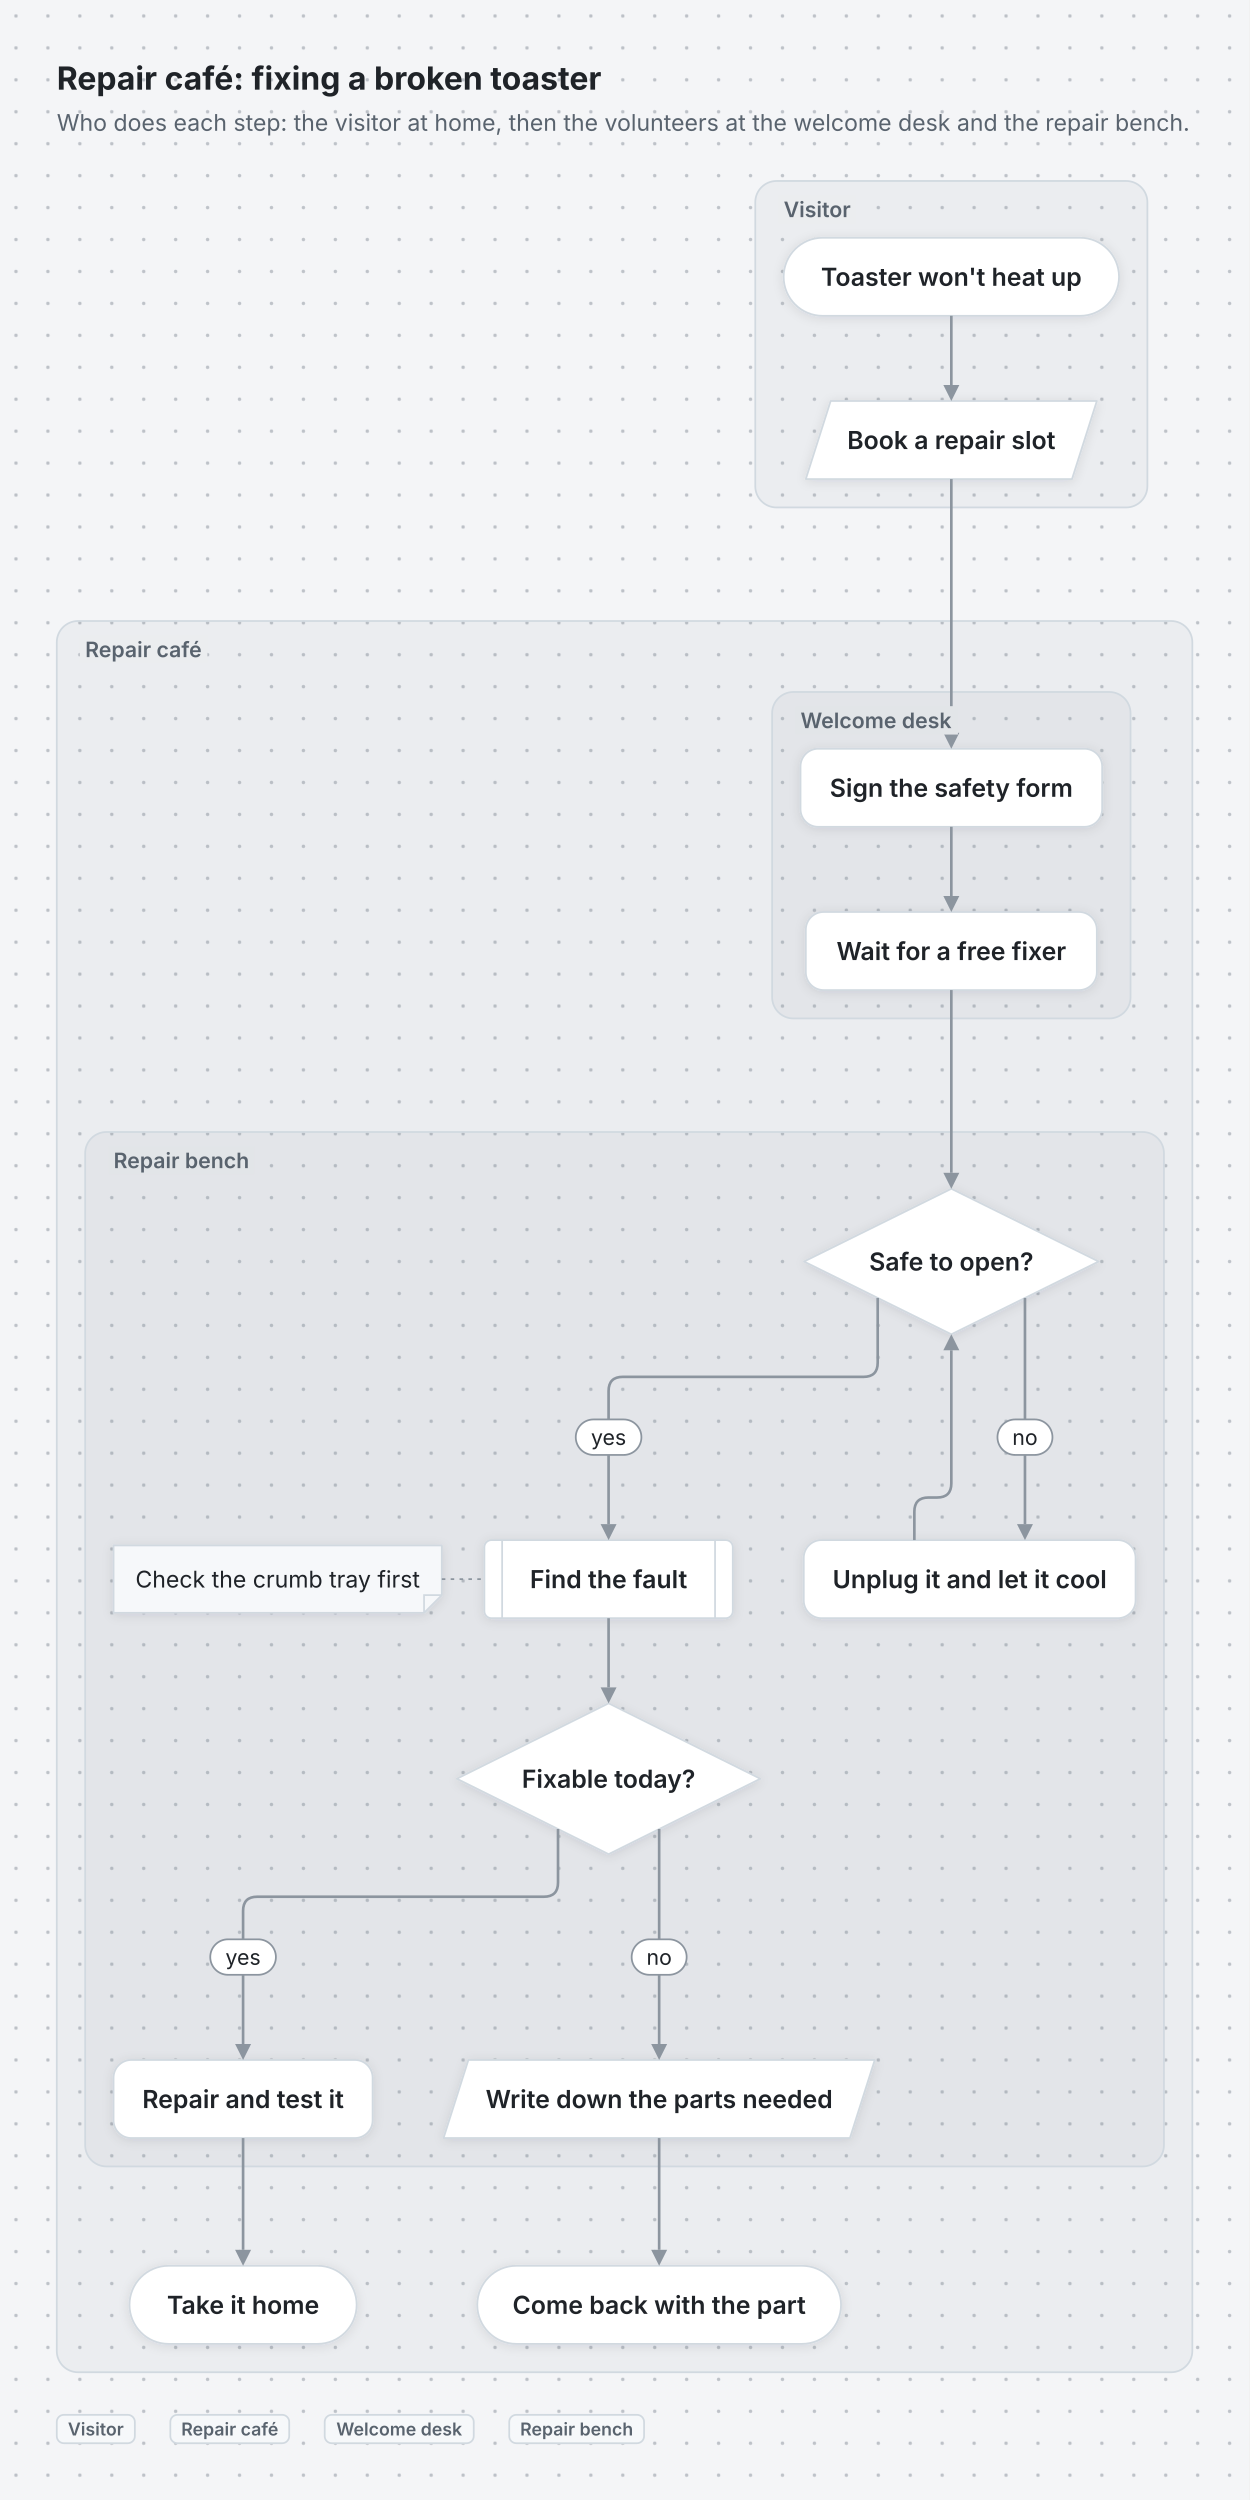
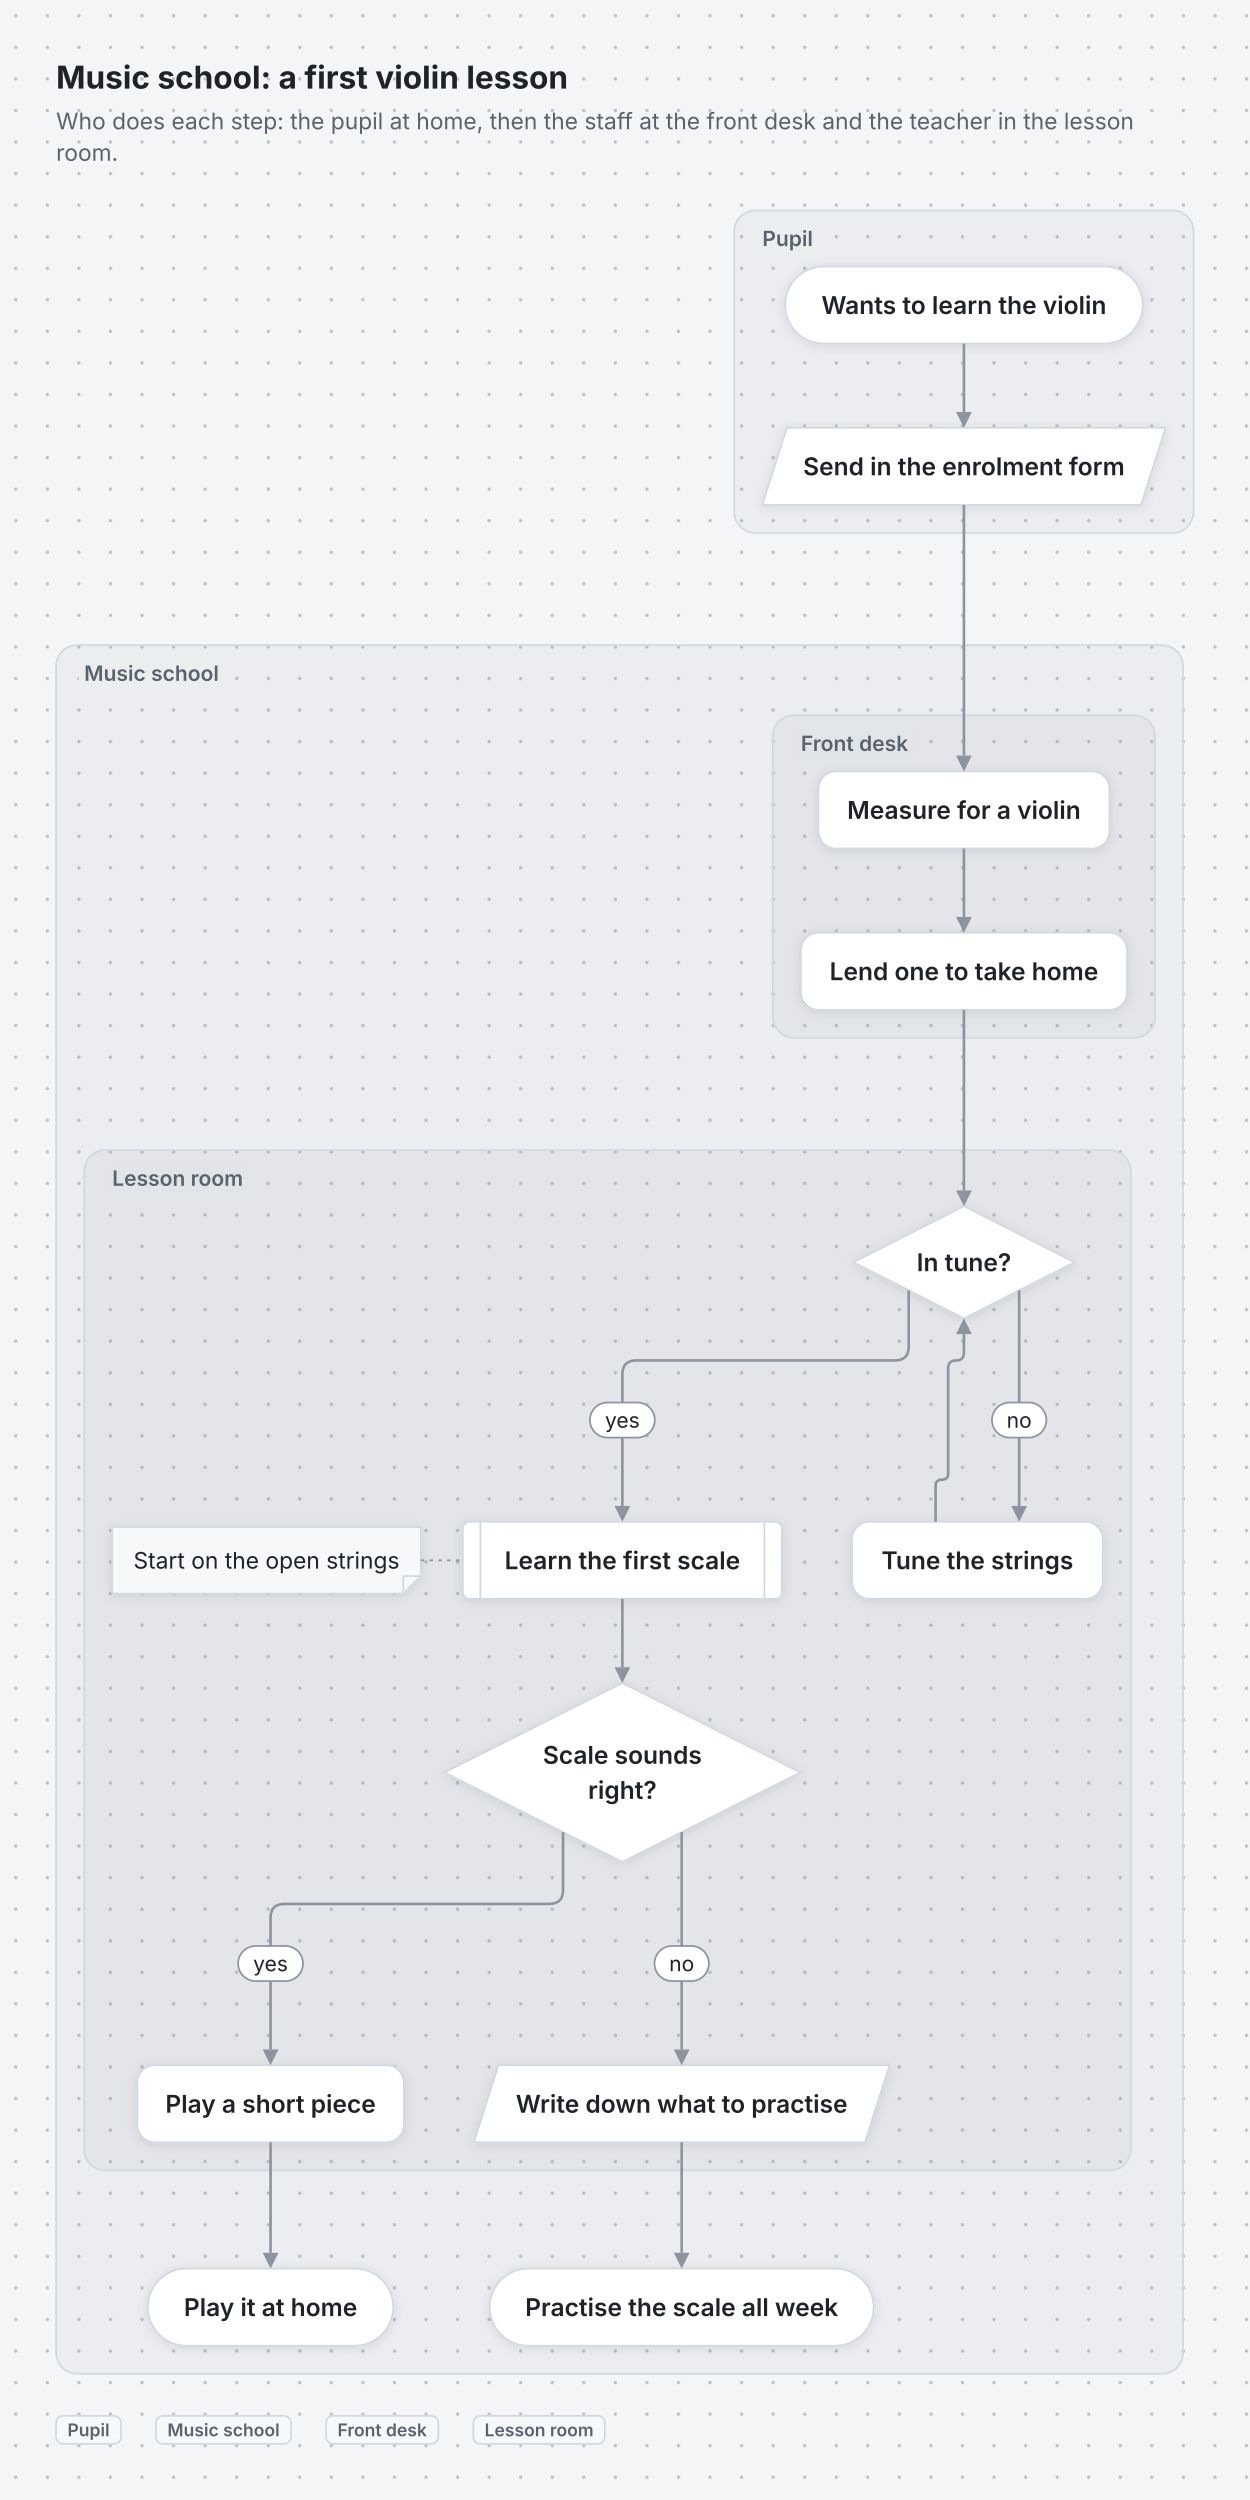
- <svg xmlns="http://www.w3.org/2000/svg" width="704" height="1409" viewBox="0 0 704 1409">
+ <svg xmlns="http://www.w3.org/2000/svg" width="713" height="1426" viewBox="0 0 713 1426">
  <defs>
    <pattern id="structa-grid-light" width="18" height="18" patternUnits="userSpaceOnUse">
      <circle cx="9" cy="9" r="1" fill="#8c959f" fill-opacity="0.5" />
    </pattern>
    <filter id="structa-shadow-light" x="-20%" y="-30%" width="140%" height="170%">
      <feDropShadow dx="0" dy="1" stdDeviation="3" flood-color="#1f2328" flood-opacity="0.1" />
    </filter>
  </defs>
-   <rect width="704" height="1409" fill="#f4f5f7" />
-   <rect width="704" height="1409" fill="url(#structa-grid-light)" />
+   <rect width="713" height="1426" fill="#f4f5f7" />
+   <rect width="713" height="1426" fill="url(#structa-grid-light)" />
  <g class="title">
-     <text x="32" y="50.55" font-family="Structa Inter, Inter, sans-serif" font-size="18" font-weight="700" fill="#1f2328">Repair café: fixing a broken toaster</text>
+     <text x="32" y="50.55" font-family="Structa Inter, Inter, sans-serif" font-size="18" font-weight="700" fill="#1f2328">Music school: a first violin lesson</text>
  </g>
  <g class="description">
-     <text x="32" y="73.73" font-family="Structa Inter, Inter, sans-serif" font-size="13" font-weight="400" fill="#59636e">Who does each step: the visitor at home, then the volunteers at the welcome desk and the repair bench.</text>
+     <text x="32" y="73.73" font-family="Structa Inter, Inter, sans-serif" font-size="13" font-weight="400" fill="#59636e">Who does each step: the pupil at home, then the staff at the front desk and the teacher in the lesson</text>
+     <text x="32" y="91.73" font-family="Structa Inter, Inter, sans-serif" font-size="13" font-weight="400" fill="#59636e">room.</text>
  </g>
-   <g class="area" data-area="visitor">
-     <rect class="area-box" x="425.67" y="102" width="221" height="184" rx="12" fill="#818b98" fill-opacity="0.08" stroke="#d1d9e0" stroke-width="1" />
+   <g class="area" data-area="pupil">
+     <rect class="area-box" x="418.83" y="120" width="262" height="184" rx="12" fill="#818b98" fill-opacity="0.08" stroke="#d1d9e0" stroke-width="1" />
  </g>
-   <g class="area" data-area="cafe">
-     <rect class="area-box" x="32" y="350" width="640" height="987" rx="12" fill="#818b98" fill-opacity="0.08" stroke="#d1d9e0" stroke-width="1" />
+   <g class="area" data-area="school">
+     <rect class="area-box" x="32" y="368" width="642.83" height="986" rx="12" fill="#818b98" fill-opacity="0.08" stroke="#d1d9e0" stroke-width="1" />
  </g>
-   <g class="area" data-area="desk" data-parent="cafe">
-     <rect class="area-box" x="435.17" y="390" width="202" height="184" rx="12" fill="#818b98" fill-opacity="0.08" stroke="#d1d9e0" stroke-width="1" />
+   <g class="area" data-area="desk" data-parent="school">
+     <rect class="area-box" x="440.83" y="408" width="218" height="184" rx="12" fill="#818b98" fill-opacity="0.08" stroke="#d1d9e0" stroke-width="1" />
  </g>
-   <g class="area" data-area="bench" data-parent="cafe">
-     <rect class="area-box" x="48" y="638" width="608" height="583" rx="12" fill="#818b98" fill-opacity="0.08" stroke="#d1d9e0" stroke-width="1" />
+   <g class="area" data-area="room" data-parent="school">
+     <rect class="area-box" x="48" y="656" width="597" height="582" rx="12" fill="#818b98" fill-opacity="0.08" stroke="#d1d9e0" stroke-width="1" />
  </g>
-   <g class="card" data-id="broken" data-kind="start" data-area="visitor">
-     <rect class="outline" x="441.67" y="134" width="189" height="44" rx="22" fill="#ffffff" stroke="#d1d9e0" stroke-width="1" filter="url(#structa-shadow-light)" />
-     <text x="536.17" y="161.09" font-family="Structa Inter, Inter, sans-serif" font-size="14" font-weight="600" fill="#1f2328" text-anchor="middle">Toaster won't heat up</text>
+   <g class="card" data-id="keen" data-kind="start" data-area="pupil">
+     <rect class="outline" x="447.83" y="152" width="204" height="44" rx="22" fill="#ffffff" stroke="#d1d9e0" stroke-width="1" filter="url(#structa-shadow-light)" />
+     <text x="549.83" y="179.09" font-family="Structa Inter, Inter, sans-serif" font-size="14" font-weight="600" fill="#1f2328" text-anchor="middle">Wants to learn the violin</text>
  </g>
-   <g class="card" data-id="book" data-kind="io" data-area="visitor">
-     <path class="outline" d="M468.17 226 L618.17 226 L604.17 270 L454.17 270 Z" fill="#ffffff" stroke="#d1d9e0" stroke-width="1" filter="url(#structa-shadow-light)" stroke-linejoin="round" />
-     <text x="536.17" y="253.09" font-family="Structa Inter, Inter, sans-serif" font-size="14" font-weight="600" fill="#1f2328" text-anchor="middle">Book a repair slot</text>
+   <g class="card" data-id="form" data-kind="io" data-area="pupil">
+     <path class="outline" d="M448.83 244 L664.83 244 L650.83 288 L434.83 288 Z" fill="#ffffff" stroke="#d1d9e0" stroke-width="1" filter="url(#structa-shadow-light)" stroke-linejoin="round" />
+     <text x="549.83" y="271.09" font-family="Structa Inter, Inter, sans-serif" font-size="14" font-weight="600" fill="#1f2328" text-anchor="middle">Send in the enrolment form</text>
  </g>
-   <g class="card" data-id="sign" data-kind="step" data-area="desk">
-     <rect class="outline" x="451.17" y="422" width="170" height="44" rx="10" fill="#ffffff" stroke="#d1d9e0" stroke-width="1" filter="url(#structa-shadow-light)" />
-     <text x="536.17" y="449.09" font-family="Structa Inter, Inter, sans-serif" font-size="14" font-weight="600" fill="#1f2328" text-anchor="middle">Sign the safety form</text>
+   <g class="card" data-id="measure" data-kind="step" data-area="desk">
+     <rect class="outline" x="466.83" y="440" width="166" height="44" rx="10" fill="#ffffff" stroke="#d1d9e0" stroke-width="1" filter="url(#structa-shadow-light)" />
+     <text x="549.83" y="467.09" font-family="Structa Inter, Inter, sans-serif" font-size="14" font-weight="600" fill="#1f2328" text-anchor="middle">Measure for a violin</text>
  </g>
-   <g class="card" data-id="queue" data-kind="step" data-area="desk">
-     <rect class="outline" x="454.17" y="514" width="164" height="44" rx="10" fill="#ffffff" stroke="#d1d9e0" stroke-width="1" filter="url(#structa-shadow-light)" />
-     <text x="536.17" y="541.09" font-family="Structa Inter, Inter, sans-serif" font-size="14" font-weight="600" fill="#1f2328" text-anchor="middle">Wait for a free fixer</text>
+   <g class="card" data-id="lend" data-kind="step" data-area="desk">
+     <rect class="outline" x="456.83" y="532" width="186" height="44" rx="10" fill="#ffffff" stroke="#d1d9e0" stroke-width="1" filter="url(#structa-shadow-light)" />
+     <text x="549.83" y="559.09" font-family="Structa Inter, Inter, sans-serif" font-size="14" font-weight="600" fill="#1f2328" text-anchor="middle">Lend one to take home</text>
  </g>
-   <g class="card" data-id="safe" data-kind="decision" data-area="bench">
-     <path class="outline" d="M536.17 670 L619.17 711 L536.17 752 L453.17 711 Z" fill="#ffffff" stroke="#d1d9e0" stroke-width="1" filter="url(#structa-shadow-light)" stroke-linejoin="round" />
-     <text x="536.17" y="716.09" font-family="Structa Inter, Inter, sans-serif" font-size="14" font-weight="600" fill="#1f2328" text-anchor="middle">Safe to open?</text>
+   <g class="card" data-id="tuned" data-kind="decision" data-area="room">
+     <path class="outline" d="M549.83 688 L612.83 720 L549.83 752 L486.83 720 Z" fill="#ffffff" stroke="#d1d9e0" stroke-width="1" filter="url(#structa-shadow-light)" stroke-linejoin="round" />
+     <text x="549.83" y="725.09" font-family="Structa Inter, Inter, sans-serif" font-size="14" font-weight="600" fill="#1f2328" text-anchor="middle">In tune?</text>
  </g>
-   <g class="card" data-id="unplug" data-kind="step" data-area="bench">
-     <rect class="outline" x="453" y="868" width="187" height="44" rx="10" fill="#ffffff" stroke="#d1d9e0" stroke-width="1" filter="url(#structa-shadow-light)" />
-     <text x="546.5" y="895.09" font-family="Structa Inter, Inter, sans-serif" font-size="14" font-weight="600" fill="#1f2328" text-anchor="middle">Unplug it and let it cool</text>
+   <g class="card" data-id="tune" data-kind="step" data-area="room">
+     <rect class="outline" x="486" y="868" width="143" height="44" rx="10" fill="#ffffff" stroke="#d1d9e0" stroke-width="1" filter="url(#structa-shadow-light)" />
+     <text x="557.5" y="895.09" font-family="Structa Inter, Inter, sans-serif" font-size="14" font-weight="600" fill="#1f2328" text-anchor="middle">Tune the strings</text>
  </g>
-   <g class="card" data-id="fault" data-kind="subprocess" data-area="bench">
-     <rect class="outline" x="273" y="868" width="140" height="44" rx="4" fill="#ffffff" stroke="#d1d9e0" stroke-width="1" filter="url(#structa-shadow-light)" />
-     <path class="marks" d="M283 868 L283 912 M403 868 L403 912" fill="none" stroke="#d1d9e0" stroke-width="1" />
-     <text x="343" y="895.09" font-family="Structa Inter, Inter, sans-serif" font-size="14" font-weight="600" fill="#1f2328" text-anchor="middle">Find the fault</text>
+   <g class="card" data-id="scale" data-kind="subprocess" data-area="room">
+     <rect class="outline" x="264" y="868" width="182" height="44" rx="4" fill="#ffffff" stroke="#d1d9e0" stroke-width="1" filter="url(#structa-shadow-light)" />
+     <path class="marks" d="M274 868 L274 912 M436 868 L436 912" fill="none" stroke="#d1d9e0" stroke-width="1" />
+     <text x="355" y="895.09" font-family="Structa Inter, Inter, sans-serif" font-size="14" font-weight="600" fill="#1f2328" text-anchor="middle">Learn the first scale</text>
  </g>
-   <g class="card" data-id="fixable" data-kind="decision" data-area="bench">
-     <path class="outline" d="M343 960 L428.5 1002.5 L343 1045 L257.5 1002.5 Z" fill="#ffffff" stroke="#d1d9e0" stroke-width="1" filter="url(#structa-shadow-light)" stroke-linejoin="round" />
-     <text x="343" y="1007.59" font-family="Structa Inter, Inter, sans-serif" font-size="14" font-weight="600" fill="#1f2328" text-anchor="middle">Fixable today?</text>
+   <g class="card" data-id="sounds" data-kind="decision" data-area="room">
+     <path class="outline" d="M355 960 L456.5 1011 L355 1062 L253.5 1011 Z" fill="#ffffff" stroke="#d1d9e0" stroke-width="1" filter="url(#structa-shadow-light)" stroke-linejoin="round" />
+     <text x="355" y="1006.09" font-family="Structa Inter, Inter, sans-serif" font-size="14" font-weight="600" fill="#1f2328" text-anchor="middle">Scale sounds</text>
+     <text x="355" y="1026.09" font-family="Structa Inter, Inter, sans-serif" font-size="14" font-weight="600" fill="#1f2328" text-anchor="middle">right?</text>
  </g>
-   <g class="card" data-id="repair" data-kind="step" data-area="bench">
-     <rect class="outline" x="64" y="1161" width="146" height="44" rx="10" fill="#ffffff" stroke="#d1d9e0" stroke-width="1" filter="url(#structa-shadow-light)" />
-     <text x="137" y="1188.09" font-family="Structa Inter, Inter, sans-serif" font-size="14" font-weight="600" fill="#1f2328" text-anchor="middle">Repair and test it</text>
+   <g class="card" data-id="piece" data-kind="step" data-area="room">
+     <rect class="outline" x="78.33" y="1178" width="152" height="44" rx="10" fill="#ffffff" stroke="#d1d9e0" stroke-width="1" filter="url(#structa-shadow-light)" />
+     <text x="154.33" y="1205.09" font-family="Structa Inter, Inter, sans-serif" font-size="14" font-weight="600" fill="#1f2328" text-anchor="middle">Play a short piece</text>
  </g>
-   <g class="card" data-id="parts" data-kind="io" data-area="bench">
-     <path class="outline" d="M264 1161 L493 1161 L479 1205 L250 1205 Z" fill="#ffffff" stroke="#d1d9e0" stroke-width="1" filter="url(#structa-shadow-light)" stroke-linejoin="round" />
-     <text x="371.5" y="1188.09" font-family="Structa Inter, Inter, sans-serif" font-size="14" font-weight="600" fill="#1f2328" text-anchor="middle">Write down the parts needed</text>
+   <g class="card" data-id="notes" data-kind="io" data-area="room">
+     <path class="outline" d="M284.33 1178 L507.33 1178 L493.33 1222 L270.33 1222 Z" fill="#ffffff" stroke="#d1d9e0" stroke-width="1" filter="url(#structa-shadow-light)" stroke-linejoin="round" />
+     <text x="388.83" y="1205.09" font-family="Structa Inter, Inter, sans-serif" font-size="14" font-weight="600" fill="#1f2328" text-anchor="middle">Write down what to practise</text>
  </g>
-   <g class="card" data-id="home" data-kind="end" data-area="cafe">
-     <rect class="outline" x="73" y="1277" width="128" height="44" rx="22" fill="#ffffff" stroke="#d1d9e0" stroke-width="1" filter="url(#structa-shadow-light)" />
-     <text x="137" y="1304.09" font-family="Structa Inter, Inter, sans-serif" font-size="14" font-weight="600" fill="#1f2328" text-anchor="middle">Take it home</text>
+   <g class="card" data-id="home" data-kind="end" data-area="school">
+     <rect class="outline" x="84.33" y="1294" width="140" height="44" rx="22" fill="#ffffff" stroke="#d1d9e0" stroke-width="1" filter="url(#structa-shadow-light)" />
+     <text x="154.33" y="1321.09" font-family="Structa Inter, Inter, sans-serif" font-size="14" font-weight="600" fill="#1f2328" text-anchor="middle">Play it at home</text>
  </g>
-   <g class="card" data-id="later" data-kind="end" data-area="cafe">
-     <rect class="outline" x="269" y="1277" width="205" height="44" rx="22" fill="#ffffff" stroke="#d1d9e0" stroke-width="1" filter="url(#structa-shadow-light)" />
-     <text x="371.5" y="1304.09" font-family="Structa Inter, Inter, sans-serif" font-size="14" font-weight="600" fill="#1f2328" text-anchor="middle">Come back with the part</text>
+   <g class="card" data-id="later" data-kind="end" data-area="school">
+     <rect class="outline" x="279.33" y="1294" width="219" height="44" rx="22" fill="#ffffff" stroke="#d1d9e0" stroke-width="1" filter="url(#structa-shadow-light)" />
+     <text x="388.83" y="1321.09" font-family="Structa Inter, Inter, sans-serif" font-size="14" font-weight="600" fill="#1f2328" text-anchor="middle">Practise the scale all week</text>
  </g>
-   <g class="card" data-id="tip" data-kind="note" data-area="bench">
-     <path class="outline" d="M64 871 L249 871 L249 899 L239 909 L64 909 Z" fill="#f6f8fa" stroke="#d1d9e0" stroke-width="1" filter="url(#structa-shadow-light)" stroke-linejoin="round" />
-     <path class="marks" d="M239 909 L239 899 L249 899" fill="none" stroke="#d1d9e0" stroke-width="1" />
-     <text x="156.5" y="894.73" font-family="Structa Inter, Inter, sans-serif" font-size="13" font-weight="400" fill="#1f2328" text-anchor="middle">Check the crumb tray first</text>
+   <g class="card" data-id="tip" data-kind="note" data-area="room">
+     <path class="outline" d="M64 871 L240 871 L240 899 L230 909 L64 909 Z" fill="#f6f8fa" stroke="#d1d9e0" stroke-width="1" filter="url(#structa-shadow-light)" stroke-linejoin="round" />
+     <path class="marks" d="M230 909 L230 899 L240 899" fill="none" stroke="#d1d9e0" stroke-width="1" />
+     <text x="152" y="894.73" font-family="Structa Inter, Inter, sans-serif" font-size="13" font-weight="400" fill="#1f2328" text-anchor="middle">Start on the open strings</text>
  </g>
-   <g class="connector" data-kind="note" data-from="tip" data-to="fault">
-     <path d="M249 890 L273 890" fill="none" stroke="#8c959f" stroke-width="1" stroke-dasharray="2 3" />
+   <g class="connector" data-kind="note" data-from="tip" data-to="scale">
+     <path d="M240 890 L264 890" fill="none" stroke="#8c959f" stroke-width="1" stroke-dasharray="2 3" />
  </g>
-   <g class="line" data-id="edges[0]" data-kind="flow" data-from="broken" data-to="book">
-     <path d="M536.17 178 L536.17 217" fill="none" stroke="#8c959f" stroke-width="1.5" stroke-linejoin="round" />
-     <path d="M536.17 226 L531.67 217 L540.67 217 Z" fill="#8c959f" />
+   <g class="line" data-id="edges[0]" data-kind="flow" data-from="keen" data-to="form">
+     <path d="M549.83 196 L549.83 235" fill="none" stroke="#8c959f" stroke-width="1.5" stroke-linejoin="round" />
+     <path d="M549.83 244 L545.33 235 L554.33 235 Z" fill="#8c959f" />
  </g>
-   <g class="line" data-id="edges[1]" data-kind="flow" data-from="book" data-to="sign">
-     <path d="M536.17 270 L536.17 413" fill="none" stroke="#8c959f" stroke-width="1.5" stroke-linejoin="round" />
-     <path d="M536.17 422 L531.67 413 L540.67 413 Z" fill="#8c959f" />
+   <g class="line" data-id="edges[1]" data-kind="flow" data-from="form" data-to="measure">
+     <path d="M549.83 288 L549.83 431" fill="none" stroke="#8c959f" stroke-width="1.5" stroke-linejoin="round" />
+     <path d="M549.83 440 L545.33 431 L554.33 431 Z" fill="#8c959f" />
  </g>
-   <g class="line" data-id="edges[2]" data-kind="flow" data-from="sign" data-to="queue">
-     <path d="M536.17 466 L536.17 505" fill="none" stroke="#8c959f" stroke-width="1.5" stroke-linejoin="round" />
-     <path d="M536.17 514 L531.67 505 L540.67 505 Z" fill="#8c959f" />
+   <g class="line" data-id="edges[2]" data-kind="flow" data-from="measure" data-to="lend">
+     <path d="M549.83 484 L549.83 523" fill="none" stroke="#8c959f" stroke-width="1.5" stroke-linejoin="round" />
+     <path d="M549.83 532 L545.33 523 L554.33 523 Z" fill="#8c959f" />
  </g>
-   <g class="line" data-id="edges[3]" data-kind="flow" data-from="queue" data-to="safe">
-     <path d="M536.17 558 L536.17 661" fill="none" stroke="#8c959f" stroke-width="1.5" stroke-linejoin="round" />
-     <path d="M536.17 670 L531.67 661 L540.67 661 Z" fill="#8c959f" />
+   <g class="line" data-id="edges[3]" data-kind="flow" data-from="lend" data-to="tuned">
+     <path d="M549.83 576 L549.83 679" fill="none" stroke="#8c959f" stroke-width="1.5" stroke-linejoin="round" />
+     <path d="M549.83 688 L545.33 679 L554.33 679 Z" fill="#8c959f" />
  </g>
-   <g class="line" data-id="edges[4]" data-kind="flow" data-from="safe" data-to="fault">
-     <path d="M494.67 731.5 L494.67 768 Q494.67 776 486.67 776 L351 776 Q343 776 343 784 L343 859" fill="none" stroke="#8c959f" stroke-width="1.5" stroke-linejoin="round" />
-     <path d="M343 868 L338.5 859 L347.5 859 Z" fill="#8c959f" />
+   <g class="line" data-id="edges[4]" data-kind="flow" data-from="tuned" data-to="scale">
+     <path d="M518.33 736 L518.33 768 Q518.33 776 510.33 776 L363 776 Q355 776 355 784 L355 859" fill="none" stroke="#8c959f" stroke-width="1.5" stroke-linejoin="round" />
+     <path d="M355 868 L350.5 859 L359.5 859 Z" fill="#8c959f" />
  </g>
-   <g class="line" data-id="edges[5]" data-kind="flow" data-from="safe" data-to="unplug">
-     <path d="M577.67 731.5 L577.67 859" fill="none" stroke="#8c959f" stroke-width="1.5" stroke-linejoin="round" />
-     <path d="M577.67 868 L573.17 859 L582.17 859 Z" fill="#8c959f" />
+   <g class="line" data-id="edges[5]" data-kind="flow" data-from="tuned" data-to="tune">
+     <path d="M581.33 736 L581.33 859" fill="none" stroke="#8c959f" stroke-width="1.5" stroke-linejoin="round" />
+     <path d="M581.33 868 L576.83 859 L585.83 859 Z" fill="#8c959f" />
  </g>
-   <g class="line" data-id="edges[6]" data-kind="flow" data-from="unplug" data-to="safe">
-     <path d="M515.33 868 L515.33 852 Q515.33 844 523.33 844 L528.17 844 Q536.17 844 536.17 836 L536.17 761" fill="none" stroke="#8c959f" stroke-width="1.5" stroke-linejoin="round" />
-     <path d="M536.17 752 L540.67 761 L531.67 761 Z" fill="#8c959f" />
+   <g class="line" data-id="edges[6]" data-kind="flow" data-from="tune" data-to="tuned">
+     <path d="M533.67 868 L533.67 847.58 Q533.67 844 537.25 844 L537.25 844 Q540.83 844 540.83 840.42 L540.83 780.5 Q540.83 776 545.33 776 L545.33 776 Q549.83 776 549.83 771.5 L549.83 761" fill="none" stroke="#8c959f" stroke-width="1.5" stroke-linejoin="round" />
+     <path d="M549.83 752 L554.33 761 L545.33 761 Z" fill="#8c959f" />
  </g>
-   <g class="line" data-id="edges[7]" data-kind="flow" data-from="fault" data-to="fixable">
-     <path d="M343 912 L343 951" fill="none" stroke="#8c959f" stroke-width="1.5" stroke-linejoin="round" />
-     <path d="M343 960 L338.5 951 L347.5 951 Z" fill="#8c959f" />
+   <g class="line" data-id="edges[7]" data-kind="flow" data-from="scale" data-to="sounds">
+     <path d="M355 912 L355 951" fill="none" stroke="#8c959f" stroke-width="1.5" stroke-linejoin="round" />
+     <path d="M355 960 L350.5 951 L359.5 951 Z" fill="#8c959f" />
  </g>
-   <g class="line" data-id="edges[8]" data-kind="flow" data-from="fixable" data-to="repair">
-     <path d="M314.5 1030.83 L314.5 1061 Q314.5 1069 306.5 1069 L145 1069 Q137 1069 137 1077 L137 1152" fill="none" stroke="#8c959f" stroke-width="1.5" stroke-linejoin="round" />
-     <path d="M137 1161 L132.5 1152 L141.5 1152 Z" fill="#8c959f" />
+   <g class="line" data-id="edges[8]" data-kind="flow" data-from="sounds" data-to="piece">
+     <path d="M321.17 1045 L321.17 1078 Q321.17 1086 313.17 1086 L162.33 1086 Q154.33 1086 154.33 1094 L154.33 1169" fill="none" stroke="#8c959f" stroke-width="1.5" stroke-linejoin="round" />
+     <path d="M154.33 1178 L149.83 1169 L158.83 1169 Z" fill="#8c959f" />
  </g>
-   <g class="line" data-id="edges[9]" data-kind="flow" data-from="fixable" data-to="parts">
-     <path d="M371.5 1030.83 L371.5 1152" fill="none" stroke="#8c959f" stroke-width="1.5" stroke-linejoin="round" />
-     <path d="M371.5 1161 L367 1152 L376 1152 Z" fill="#8c959f" />
+   <g class="line" data-id="edges[9]" data-kind="flow" data-from="sounds" data-to="notes">
+     <path d="M388.83 1045 L388.83 1169" fill="none" stroke="#8c959f" stroke-width="1.5" stroke-linejoin="round" />
+     <path d="M388.83 1178 L384.33 1169 L393.33 1169 Z" fill="#8c959f" />
  </g>
-   <g class="line" data-id="edges[10]" data-kind="flow" data-from="repair" data-to="home">
-     <path d="M137 1205 L137 1268" fill="none" stroke="#8c959f" stroke-width="1.5" stroke-linejoin="round" />
-     <path d="M137 1277 L132.5 1268 L141.5 1268 Z" fill="#8c959f" />
+   <g class="line" data-id="edges[10]" data-kind="flow" data-from="piece" data-to="home">
+     <path d="M154.33 1222 L154.33 1285" fill="none" stroke="#8c959f" stroke-width="1.5" stroke-linejoin="round" />
+     <path d="M154.33 1294 L149.83 1285 L158.83 1285 Z" fill="#8c959f" />
  </g>
-   <g class="line" data-id="edges[11]" data-kind="flow" data-from="parts" data-to="later">
-     <path d="M371.5 1205 L371.5 1268" fill="none" stroke="#8c959f" stroke-width="1.5" stroke-linejoin="round" />
-     <path d="M371.5 1277 L367 1268 L376 1268 Z" fill="#8c959f" />
+   <g class="line" data-id="edges[11]" data-kind="flow" data-from="notes" data-to="later">
+     <path d="M388.83 1222 L388.83 1285" fill="none" stroke="#8c959f" stroke-width="1.5" stroke-linejoin="round" />
+     <path d="M388.83 1294 L384.33 1285 L393.33 1285 Z" fill="#8c959f" />
  </g>
  <g class="area-names">
-     <g class="area-name" data-area="visitor">
-       <rect x="438.67" y="110" width="43.91" height="16" fill="#ebedef" />
-       <text x="441.67" y="122.37" font-family="Structa Inter, Inter, sans-serif" font-size="12" font-weight="600" fill="#59636e">Visitor</text>
+     <g class="area-name" data-area="pupil">
+       <rect x="431.83" y="128" width="34.86" height="16" fill="#ebedef" />
+       <text x="434.83" y="140.37" font-family="Structa Inter, Inter, sans-serif" font-size="12" font-weight="600" fill="#59636e">Pupil</text>
    </g>
-     <g class="area-name" data-area="cafe">
-       <rect x="45" y="358" width="71.87" height="16" fill="#ebedef" />
-       <text x="48" y="370.37" font-family="Structa Inter, Inter, sans-serif" font-size="12" font-weight="600" fill="#59636e">Repair café</text>
+     <g class="area-name" data-area="school">
+       <rect x="45" y="376" width="82.85" height="16" fill="#ebedef" />
+       <text x="48" y="388.37" font-family="Structa Inter, Inter, sans-serif" font-size="12" font-weight="600" fill="#59636e">Music school</text>
    </g>
    <g class="area-name" data-area="desk">
-       <rect x="448.17" y="398" width="91.71" height="16" fill="#e2e5e8" />
-       <text x="451.17" y="410.37" font-family="Structa Inter, Inter, sans-serif" font-size="12" font-weight="600" fill="#59636e">Welcome desk</text>
+       <rect x="453.83" y="416" width="67.73" height="16" fill="#e2e5e8" />
+       <text x="456.83" y="428.37" font-family="Structa Inter, Inter, sans-serif" font-size="12" font-weight="600" fill="#59636e">Front desk</text>
    </g>
-     <g class="area-name" data-area="bench">
-       <rect x="61" y="646" width="82.49" height="16" fill="#e2e5e8" />
-       <text x="64" y="658.37" font-family="Structa Inter, Inter, sans-serif" font-size="12" font-weight="600" fill="#59636e">Repair bench</text>
+     <g class="area-name" data-area="room">
+       <rect x="61" y="664" width="80.92" height="16" fill="#e2e5e8" />
+       <text x="64" y="676.37" font-family="Structa Inter, Inter, sans-serif" font-size="12" font-weight="600" fill="#59636e">Lesson room</text>
    </g>
  </g>
  <g class="line-labels">
    <g class="line-label" data-line="edges[4]">
-       <rect x="324.5" y="800" width="37" height="20" rx="10" fill="#ffffff" stroke="#8c959f" stroke-width="1" />
-       <text x="343" y="814.37" font-family="Structa Inter, Inter, sans-serif" font-size="12" font-weight="400" fill="#1f2328" text-anchor="middle">yes</text>
+       <rect x="336.5" y="800" width="37" height="20" rx="10" fill="#ffffff" stroke="#8c959f" stroke-width="1" />
+       <text x="355" y="814.37" font-family="Structa Inter, Inter, sans-serif" font-size="12" font-weight="400" fill="#1f2328" text-anchor="middle">yes</text>
    </g>
    <g class="line-label" data-line="edges[5]">
-       <rect x="562.17" y="800" width="31" height="20" rx="10" fill="#ffffff" stroke="#8c959f" stroke-width="1" />
-       <text x="577.67" y="814.37" font-family="Structa Inter, Inter, sans-serif" font-size="12" font-weight="400" fill="#1f2328" text-anchor="middle">no</text>
+       <rect x="565.83" y="800" width="31" height="20" rx="10" fill="#ffffff" stroke="#8c959f" stroke-width="1" />
+       <text x="581.33" y="814.37" font-family="Structa Inter, Inter, sans-serif" font-size="12" font-weight="400" fill="#1f2328" text-anchor="middle">no</text>
    </g>
    <g class="line-label" data-line="edges[8]">
-       <rect x="118.5" y="1093" width="37" height="20" rx="10" fill="#ffffff" stroke="#8c959f" stroke-width="1" />
-       <text x="137" y="1107.37" font-family="Structa Inter, Inter, sans-serif" font-size="12" font-weight="400" fill="#1f2328" text-anchor="middle">yes</text>
+       <rect x="135.83" y="1110" width="37" height="20" rx="10" fill="#ffffff" stroke="#8c959f" stroke-width="1" />
+       <text x="154.33" y="1124.37" font-family="Structa Inter, Inter, sans-serif" font-size="12" font-weight="400" fill="#1f2328" text-anchor="middle">yes</text>
    </g>
    <g class="line-label" data-line="edges[9]">
-       <rect x="356" y="1093" width="31" height="20" rx="10" fill="#ffffff" stroke="#8c959f" stroke-width="1" />
-       <text x="371.5" y="1107.37" font-family="Structa Inter, Inter, sans-serif" font-size="12" font-weight="400" fill="#1f2328" text-anchor="middle">no</text>
+       <rect x="373.33" y="1110" width="31" height="20" rx="10" fill="#ffffff" stroke="#8c959f" stroke-width="1" />
+       <text x="388.83" y="1124.37" font-family="Structa Inter, Inter, sans-serif" font-size="12" font-weight="400" fill="#1f2328" text-anchor="middle">no</text>
    </g>
  </g>
  <g class="legend">
-     <g class="legend-item" data-area="visitor">
-       <g class="tag" data-area="visitor">
-         <rect x="32" y="1361" width="44" height="16" rx="4" fill="#f6f8fa" stroke="#d1d9e0" stroke-width="1" />
-         <text x="54" y="1372.64" font-family="Structa Inter, Inter, sans-serif" font-size="10" font-weight="600" fill="#59636e" text-anchor="middle">Visitor</text>
+     <g class="legend-item" data-area="pupil">
+       <g class="tag" data-area="pupil">
+         <rect x="32" y="1378" width="37" height="16" rx="4" fill="#f6f8fa" stroke="#d1d9e0" stroke-width="1" />
+         <text x="50.5" y="1389.64" font-family="Structa Inter, Inter, sans-serif" font-size="10" font-weight="600" fill="#59636e" text-anchor="middle">Pupil</text>
      </g>
    </g>
-     <g class="legend-item" data-area="cafe">
-       <g class="tag" data-area="cafe">
-         <rect x="96" y="1361" width="67" height="16" rx="4" fill="#f6f8fa" stroke="#d1d9e0" stroke-width="1" />
-         <text x="129.5" y="1372.64" font-family="Structa Inter, Inter, sans-serif" font-size="10" font-weight="600" fill="#59636e" text-anchor="middle">Repair café</text>
+     <g class="legend-item" data-area="school">
+       <g class="tag" data-area="school">
+         <rect x="89" y="1378" width="77" height="16" rx="4" fill="#f6f8fa" stroke="#d1d9e0" stroke-width="1" />
+         <text x="127.5" y="1389.64" font-family="Structa Inter, Inter, sans-serif" font-size="10" font-weight="600" fill="#59636e" text-anchor="middle">Music school</text>
      </g>
    </g>
    <g class="legend-item" data-area="desk">
      <g class="tag" data-area="desk">
-         <rect x="183" y="1361" width="84" height="16" rx="4" fill="#f6f8fa" stroke="#d1d9e0" stroke-width="1" />
-         <text x="225" y="1372.64" font-family="Structa Inter, Inter, sans-serif" font-size="10" font-weight="600" fill="#59636e" text-anchor="middle">Welcome desk</text>
+         <rect x="186" y="1378" width="64" height="16" rx="4" fill="#f6f8fa" stroke="#d1d9e0" stroke-width="1" />
+         <text x="218" y="1389.64" font-family="Structa Inter, Inter, sans-serif" font-size="10" font-weight="600" fill="#59636e" text-anchor="middle">Front desk</text>
      </g>
    </g>
-     <g class="legend-item" data-area="bench">
-       <g class="tag" data-area="bench">
-         <rect x="287" y="1361" width="76" height="16" rx="4" fill="#f6f8fa" stroke="#d1d9e0" stroke-width="1" />
-         <text x="325" y="1372.64" font-family="Structa Inter, Inter, sans-serif" font-size="10" font-weight="600" fill="#59636e" text-anchor="middle">Repair bench</text>
+     <g class="legend-item" data-area="room">
+       <g class="tag" data-area="room">
+         <rect x="270" y="1378" width="75" height="16" rx="4" fill="#f6f8fa" stroke="#d1d9e0" stroke-width="1" />
+         <text x="307.5" y="1389.64" font-family="Structa Inter, Inter, sans-serif" font-size="10" font-weight="600" fill="#59636e" text-anchor="middle">Lesson room</text>
      </g>
    </g>
  </g>
</svg>
